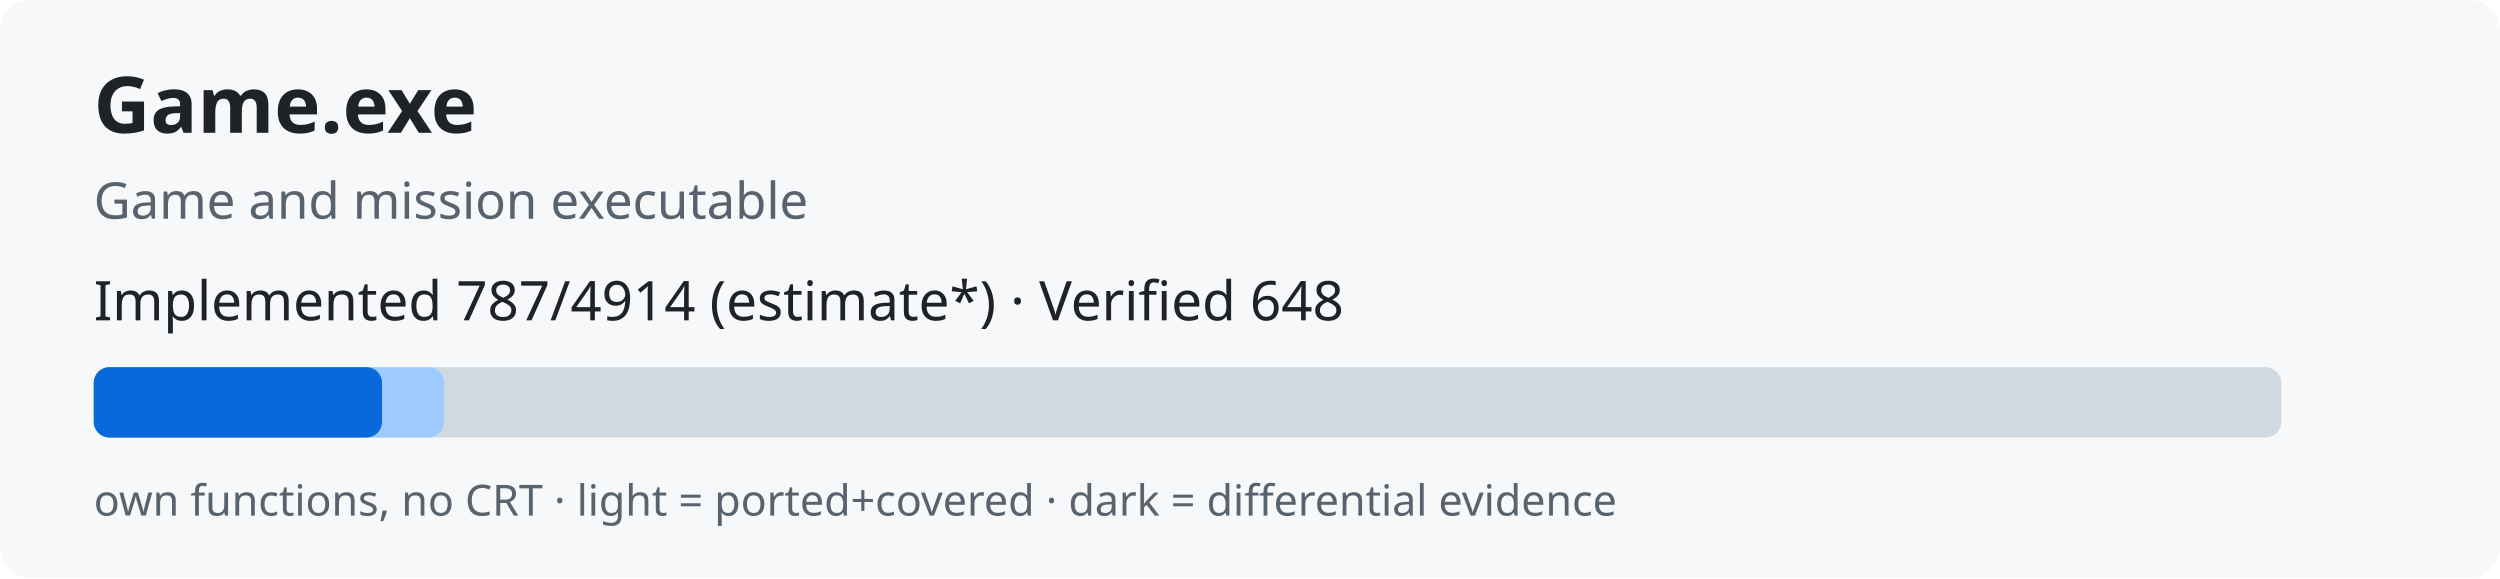
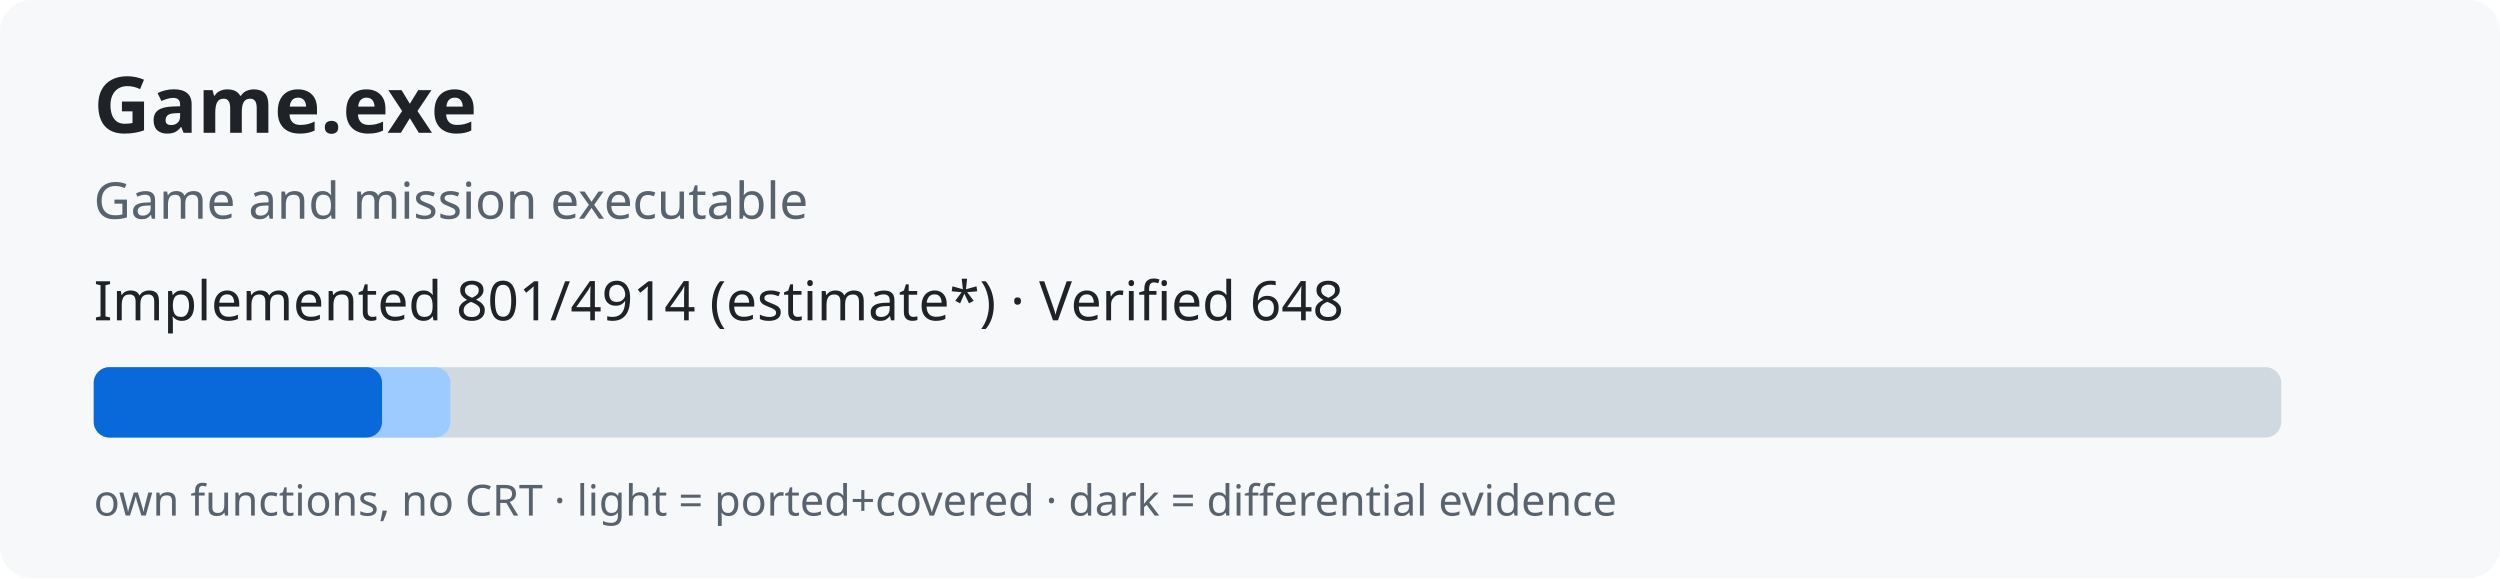
<svg xmlns="http://www.w3.org/2000/svg" width="640" height="148" role="img">
  <rect width="640" height="148" rx="8" fill="#f6f8fa" />
  <text x="24" y="34" font-family="sans-serif" font-size="20" font-weight="bold" fill="#1f2328">Game.exe</text>
  <text x="24" y="56" font-family="sans-serif" font-size="13" fill="#59636e">Game and mission executable</text>
-   <text x="24" y="82" font-family="sans-serif" font-size="14" fill="#1f2328">Implemented 787/4914 (estimate*) · Verified 648</text>
+   <text x="24" y="82" font-family="sans-serif" font-size="14" fill="#1f2328">Implemented 801/4914 (estimate*) · Verified 648</text>
  <rect x="24" y="94" width="560" height="18" rx="4" fill="#d1d9e0" />
-   <rect x="24" y="94" width="89.7" height="18" rx="4" fill="#9ecbff" />
+   <rect x="24" y="94" width="91.3" height="18" rx="4" fill="#9ecbff" />
  <rect x="24" y="94" width="73.8" height="18" rx="4" fill="#0969da" />
  <text x="24" y="132" font-family="sans-serif" font-size="11" fill="#59636e">own functions, no CRT · light = ported+covered · dark = differential evidence</text>
</svg>
